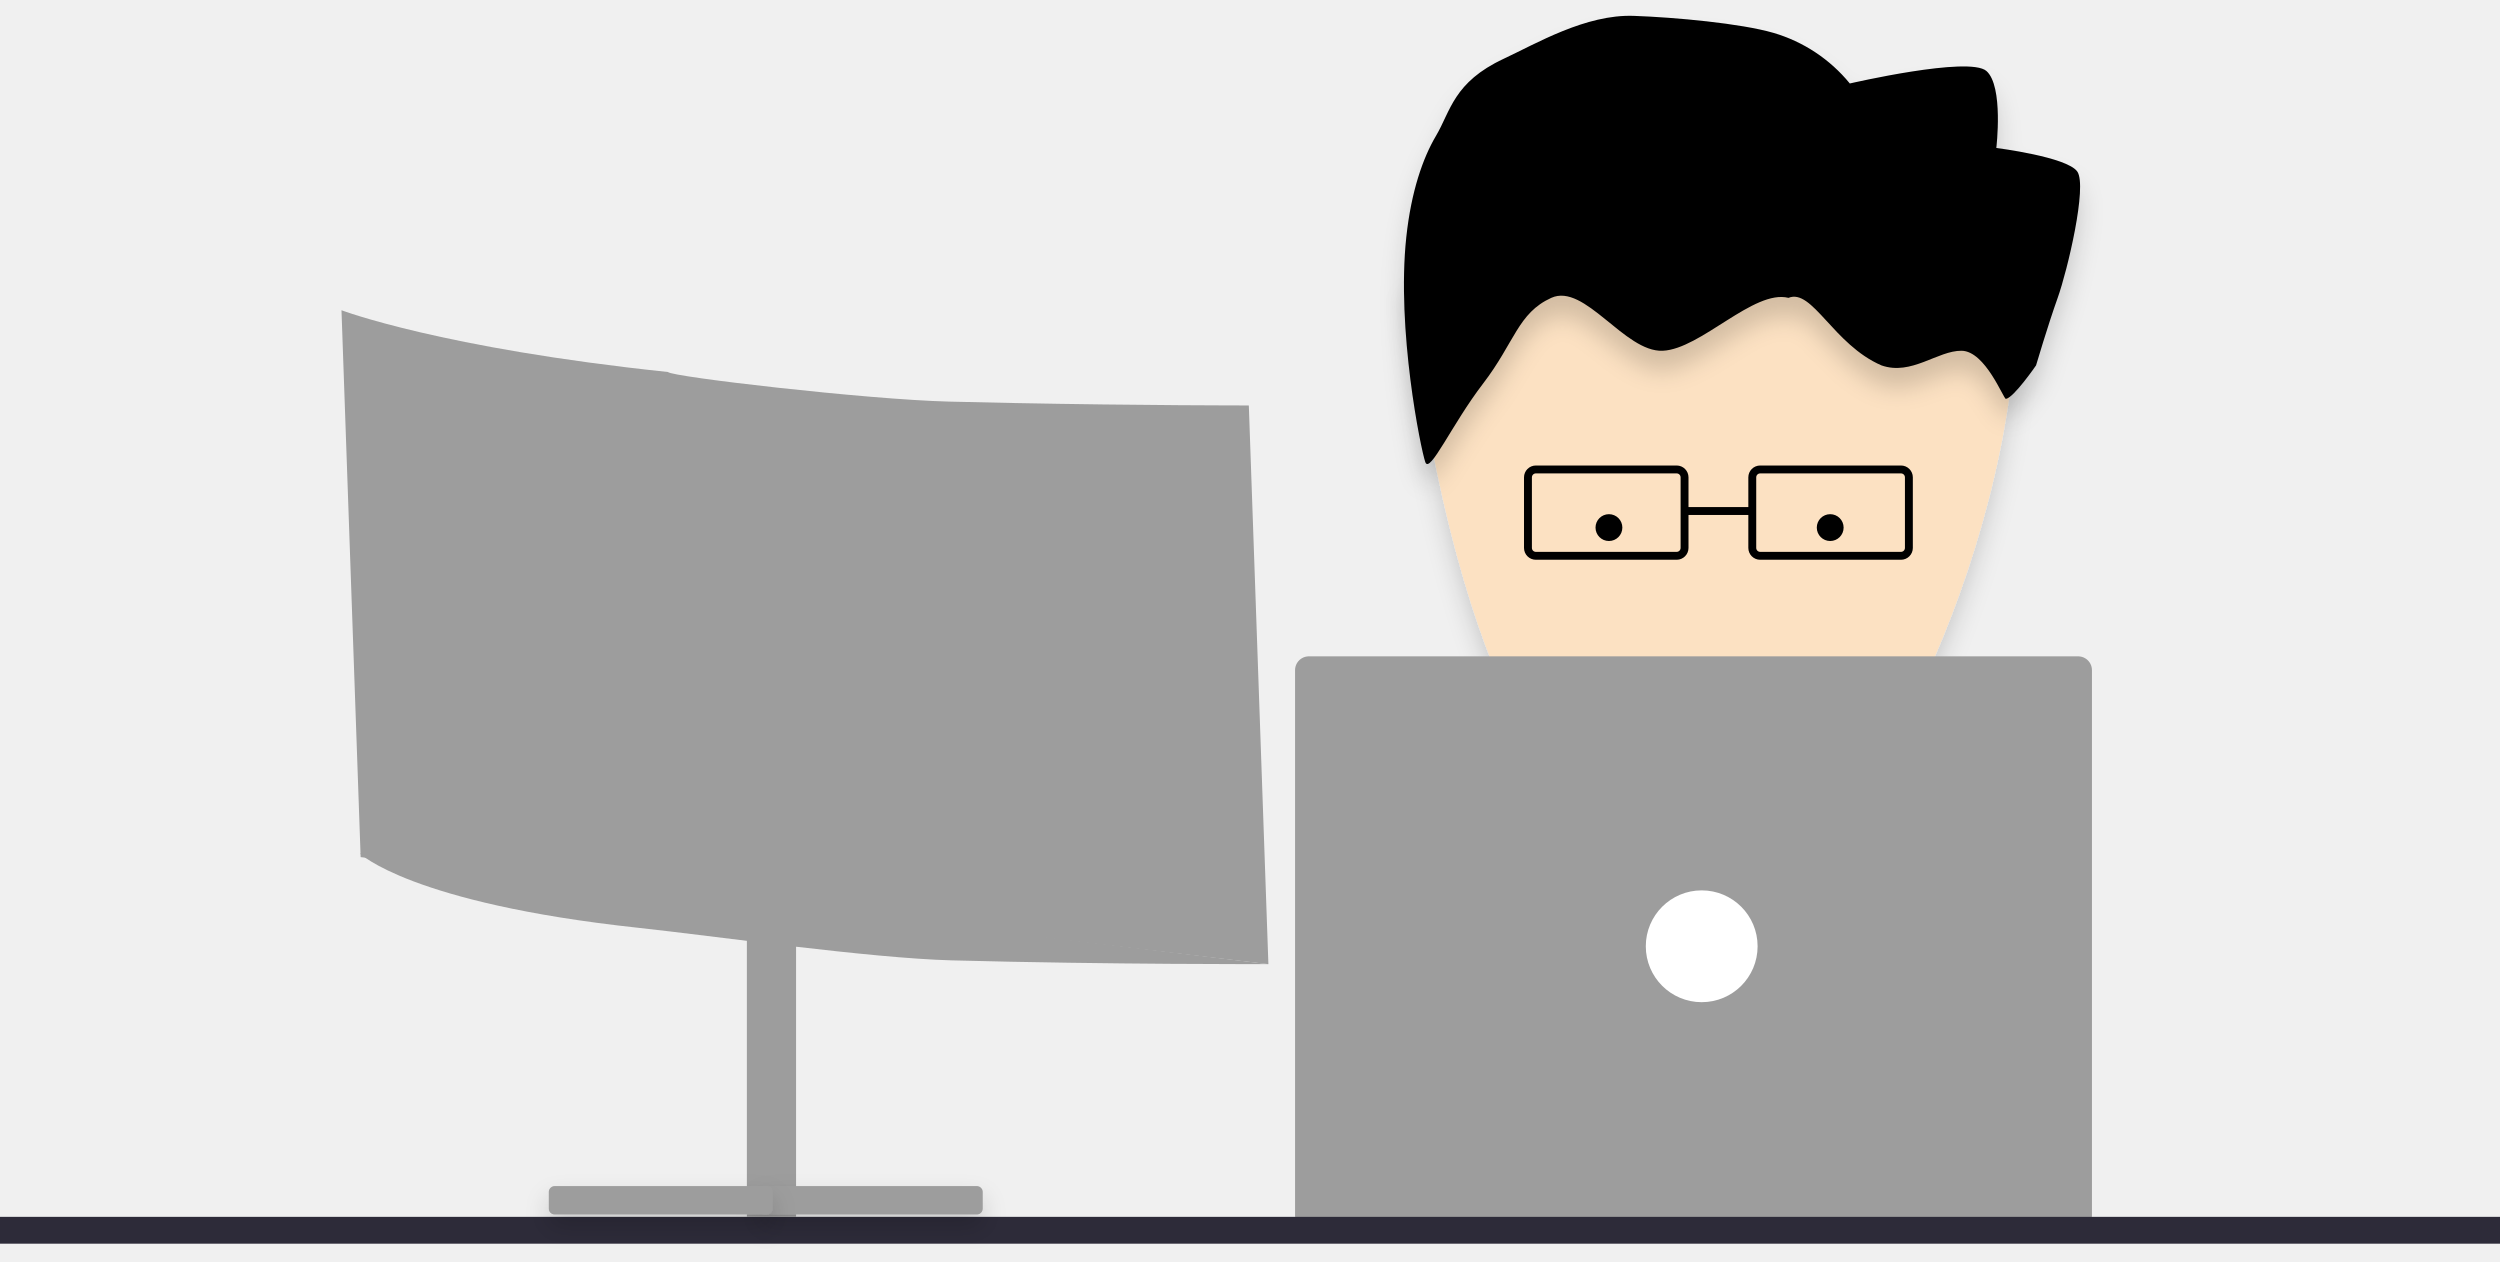
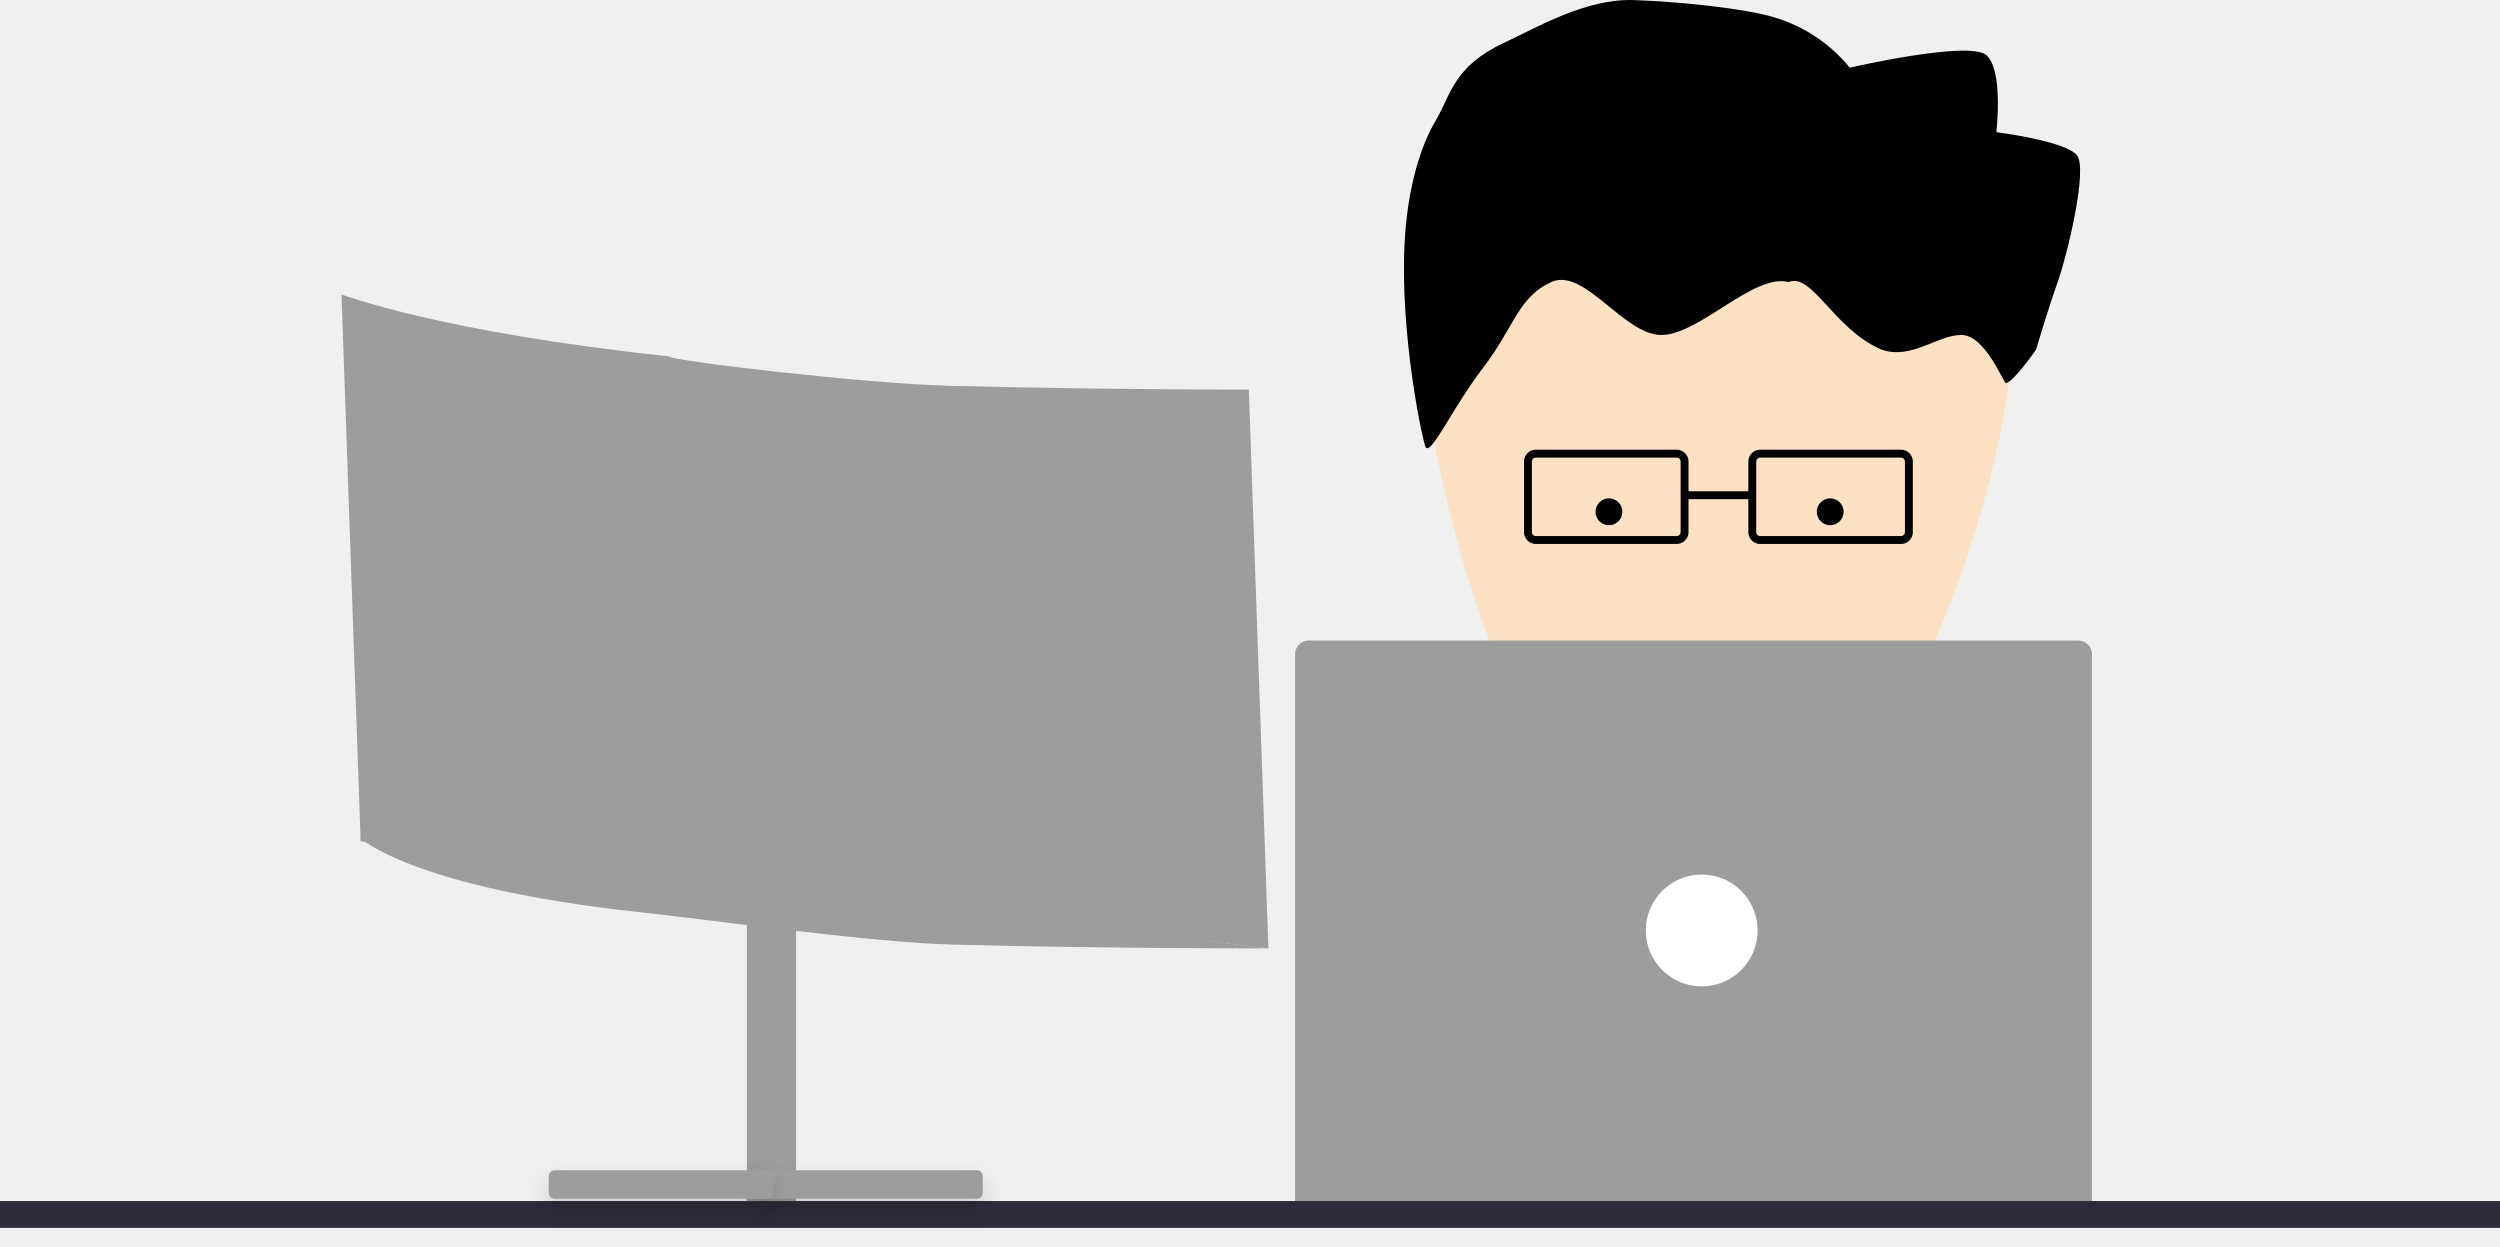
- <svg xmlns="http://www.w3.org/2000/svg" width="632.729" height="319.388" viewBox="0 0 632.729 319.388">
+ <svg xmlns="http://www.w3.org/2000/svg" width="632.729" height="315.388" viewBox="0 0 632.729 315.388">
  <defs>
-     <style>.a{fill:#fce1c2;}.b,.c,.i{fill:none;}.b,.c{stroke:#000;stroke-width:2px;}.b,.h{stroke-linecap:round;}.b,.d,.h{stroke-linejoin:round;}.d,.g,.h{fill:#9d9d9d;}.d,.h{stroke:#9d9d9d;}.d{stroke-width:7px;}.e{fill:#fff;}.f{fill:#2d2b39;}.h{stroke-width:3px;}.i{stroke:#707070;}.j{filter:url(#g);}.k{filter:url(#e);}.l{filter:url(#c);}.m{filter:url(#a);}</style>
-     <filter id="a" x="347.22" y="58.416" width="172.267" height="174.958" filterUnits="userSpaceOnUse">
+     <style>.a{fill:#fce1c2;}.b,.c,.i{fill:none;}.b,.c{stroke:#000;stroke-width:2px;}.b,.h{stroke-linecap:round;}.b,.d,.h{stroke-linejoin:round;}.d,.g,.h{fill:#9d9d9d;}.d,.h{stroke:#9d9d9d;}.d{stroke-width:7px;}.e{fill:#fff;}.f{fill:#2d2b39;}.h{stroke-width:3px;}.i{stroke:#707070;}.j{filter:url(#c);}.k{filter:url(#a);}</style>
+     <filter id="a" x="183.089" y="290.178" width="74.64" height="25.21" filterUnits="userSpaceOnUse">
      <feOffset dy="3" input="SourceAlpha" />
      <feGaussianBlur stdDeviation="3" result="b" />
      <feFlood flood-opacity="0.161" />
      <feComposite operator="in" in2="b" />
      <feComposite in="SourceGraphic" />
    </filter>
-     <filter id="c" x="346.327" y="0" width="189.131" height="131.446" filterUnits="userSpaceOnUse">
-       <feOffset dy="5" input="SourceAlpha" />
+     <filter id="c" x="129.89" y="290.178" width="74.64" height="25.21" filterUnits="userSpaceOnUse">
+       <feOffset dy="3" input="SourceAlpha" />
      <feGaussianBlur stdDeviation="3" result="d" />
      <feFlood flood-opacity="0.161" />
      <feComposite operator="in" in2="d" />
      <feComposite in="SourceGraphic" />
    </filter>
-     <filter id="e" x="183.089" y="294.178" width="74.64" height="25.21" filterUnits="userSpaceOnUse">
-       <feOffset dy="3" input="SourceAlpha" />
-       <feGaussianBlur stdDeviation="3" result="f" />
-       <feFlood flood-opacity="0.161" />
-       <feComposite operator="in" in2="f" />
-       <feComposite in="SourceGraphic" />
-     </filter>
-     <filter id="g" x="129.89" y="294.178" width="74.64" height="25.21" filterUnits="userSpaceOnUse">
-       <feOffset dy="3" input="SourceAlpha" />
-       <feGaussianBlur stdDeviation="3" result="h" />
-       <feFlood flood-opacity="0.161" />
-       <feComposite operator="in" in2="h" />
-       <feComposite in="SourceGraphic" />
-     </filter>
  </defs>
-   <g transform="translate(-1021.341 -216.059)">
-     <g transform="translate(1021.341 220.059)">
-       <g transform="translate(0 3.328)">
-         <g class="m" transform="matrix(1, 0, 0, 1, 0, -7.33)">
-           <path class="a" d="M2623.024,131.157c.427,4.431.933,8.736,1.567,13.313,13.839,100.018,42.7,122.826,52.046,130.213s28.9,8.536,46.914,0,57.582-85.644,53.438-150.979" transform="translate(-2266.8 -59.29)" />
-         </g>
-         <g class="l" transform="matrix(1, 0, 0, 1, 0, -7.33)">
-           <path d="M2627.657,165.241c1.118,3.2,6.676-9.5,14.647-19.886s8.778-17.819,17.239-21.668,18.552,13.785,28.188,13.389,23.071-15.606,31.849-13.389c6.029-2.488,11.364,11.846,23.537,17.094,7.582,2.672,14.23-3.778,20.27-3.705s10.64,12.274,11.221,12.183c2.009-.314,7.626-8.478,7.626-8.478s2.988-10.129,5.476-17.094,7.532-28.234,4.971-31.956-20.5-5.98-20.5-5.98,1.87-15.651-2.509-19.484-34.569,3.163-34.569,3.163a39.175,39.175,0,0,0-19.368-12.82c-8.2-2.383-24.845-3.928-35.332-4.293-12.142-.424-24.65,7.01-32.891,10.856-12.736,5.944-13.415,13.218-17.169,19.556-3.279,5.527-6.251,14.022-7.487,25.553C2620.331,131.814,2626.539,162.041,2627.657,165.241Z" transform="translate(-2266.93 -48.3)" />
-         </g>
-         <circle cx="3.396" cy="3.396" r="3.396" transform="translate(459.813 122.806)" />
-         <g transform="translate(383.712 110.487)">
-           <rect class="b" width="39.635" height="21.857" rx="2" transform="translate(3 1)" />
-           <rect class="b" width="39.635" height="21.857" rx="2" transform="translate(59.775 1)" />
-           <path class="c" d="M1.318,0H19" transform="translate(41.317 11.52)" />
-         </g>
-         <path class="d" d="M0,0H194.686V138.091H0Z" transform="translate(331.268 162.284)" />
-         <circle class="e" cx="14.149" cy="14.149" r="14.149" transform="translate(416.537 218.017)" />
-         <rect class="f" width="632.729" height="6.791" transform="translate(0 300.646)" />
-         <circle cx="3.396" cy="3.396" r="3.396" transform="translate(403.813 122.806)" />
-         <g transform="translate(86.426 63.206)">
-           <path class="g" d="M0,138.552V0S24.876,10.488,82.062,18.523c.622,1.221,50.032,8.727,70.806,9.979,5.257.317,10.429.613,15.715.9,33.337,1.826,60.162,2.734,60.162,2.734v141.55" transform="matrix(0.999, -0.035, 0.035, 0.999, 0, 7.983)" />
-           <path class="g" d="M0,0S12.45,13.036,69.69,21.249C88.808,23.991,128.051,31,148.844,32.284c40.474,2.491,80.041,3.752,80.041,3.752" transform="matrix(0.999, -0.035, 0.035, 0.999, 4.664, 145.487)" />
-           <rect class="g" width="12.451" height="97.343" transform="translate(102.601 140.097)" />
-           <g class="k" transform="matrix(1, 0, 0, 1, -86.43, -70.53)">
-             <path class="h" d="M0,0H53.64V4.21H0Z" transform="translate(193.59 301.68)" />
-           </g>
-           <g class="j" transform="matrix(1, 0, 0, 1, -86.43, -70.53)">
-             <path class="h" d="M0,0H53.64V4.21H0Z" transform="translate(140.39 301.68)" />
-           </g>
-           <path class="i" d="M1127.689,298.471" transform="translate(-1127.689 -290.543)" />
-         </g>
+   <g transform="translate(0 3.328)">
+     <path class="a" d="M2623.024,131.157c.427,4.431.933,8.736,1.567,13.313,13.839,100.018,42.7,122.826,52.046,130.213s28.9,8.536,46.914,0,57.582-85.644,53.438-150.979" transform="translate(-2266.803 -66.615)" />
+     <path d="M2627.657,165.241c1.118,3.2,6.676-9.5,14.647-19.886s8.778-17.819,17.239-21.668,18.552,13.785,28.188,13.389,23.071-15.606,31.849-13.389c6.029-2.488,11.364,11.846,23.537,17.094,7.582,2.672,14.23-3.778,20.27-3.705s10.64,12.274,11.221,12.183c2.009-.314,7.626-8.478,7.626-8.478s2.988-10.129,5.476-17.094,7.532-28.234,4.971-31.956-20.5-5.98-20.5-5.98,1.87-15.651-2.509-19.484-34.569,3.163-34.569,3.163a39.175,39.175,0,0,0-19.368-12.82c-8.2-2.383-24.845-3.928-35.332-4.293-12.142-.424-24.65,7.01-32.891,10.856-12.736,5.944-13.415,13.218-17.169,19.556-3.279,5.527-6.251,14.022-7.487,25.553C2620.331,131.814,2626.539,162.041,2627.657,165.241Z" transform="translate(-2266.929 -55.626)" />
+     <circle cx="3.396" cy="3.396" r="3.396" transform="translate(459.813 122.806)" />
+     <g transform="translate(383.712 110.487)">
+       <rect class="b" width="39.635" height="21.857" rx="2" transform="translate(3 1)" />
+       <rect class="b" width="39.635" height="21.857" rx="2" transform="translate(59.775 1)" />
+       <path class="c" d="M1.318,0H19" transform="translate(41.317 11.52)" />
+     </g>
+     <path class="d" d="M0,0H194.686V138.091H0Z" transform="translate(331.268 162.284)" />
+     <circle class="e" cx="14.149" cy="14.149" r="14.149" transform="translate(416.537 218.017)" />
+     <rect class="f" width="632.729" height="6.791" transform="translate(0 300.646)" />
+     <circle cx="3.396" cy="3.396" r="3.396" transform="translate(403.813 122.806)" />
+     <g transform="translate(86.426 63.206)">
+       <path class="g" d="M0,138.552V0S24.876,10.488,82.062,18.523c.622,1.221,50.032,8.727,70.806,9.979,5.257.317,10.429.613,15.715.9,33.337,1.826,60.162,2.734,60.162,2.734v141.55" transform="matrix(0.999, -0.035, 0.035, 0.999, 0, 7.983)" />
+       <path class="g" d="M0,0S12.45,13.036,69.69,21.249C88.808,23.991,128.051,31,148.844,32.284c40.474,2.491,80.041,3.752,80.041,3.752" transform="matrix(0.999, -0.035, 0.035, 0.999, 4.664, 145.487)" />
+       <rect class="g" width="12.451" height="97.343" transform="translate(102.601 140.097)" />
+       <g class="k" transform="matrix(1, 0, 0, 1, -86.43, -66.53)">
+         <path class="h" d="M0,0H53.64V4.21H0Z" transform="translate(193.59 297.68)" />
      </g>
+       <g class="j" transform="matrix(1, 0, 0, 1, -86.43, -66.53)">
+         <path class="h" d="M0,0H53.64V4.21H0Z" transform="translate(140.39 297.68)" />
+       </g>
+       <path class="i" d="M1127.689,298.471" transform="translate(-1127.689 -290.543)" />
    </g>
  </g>
</svg>
